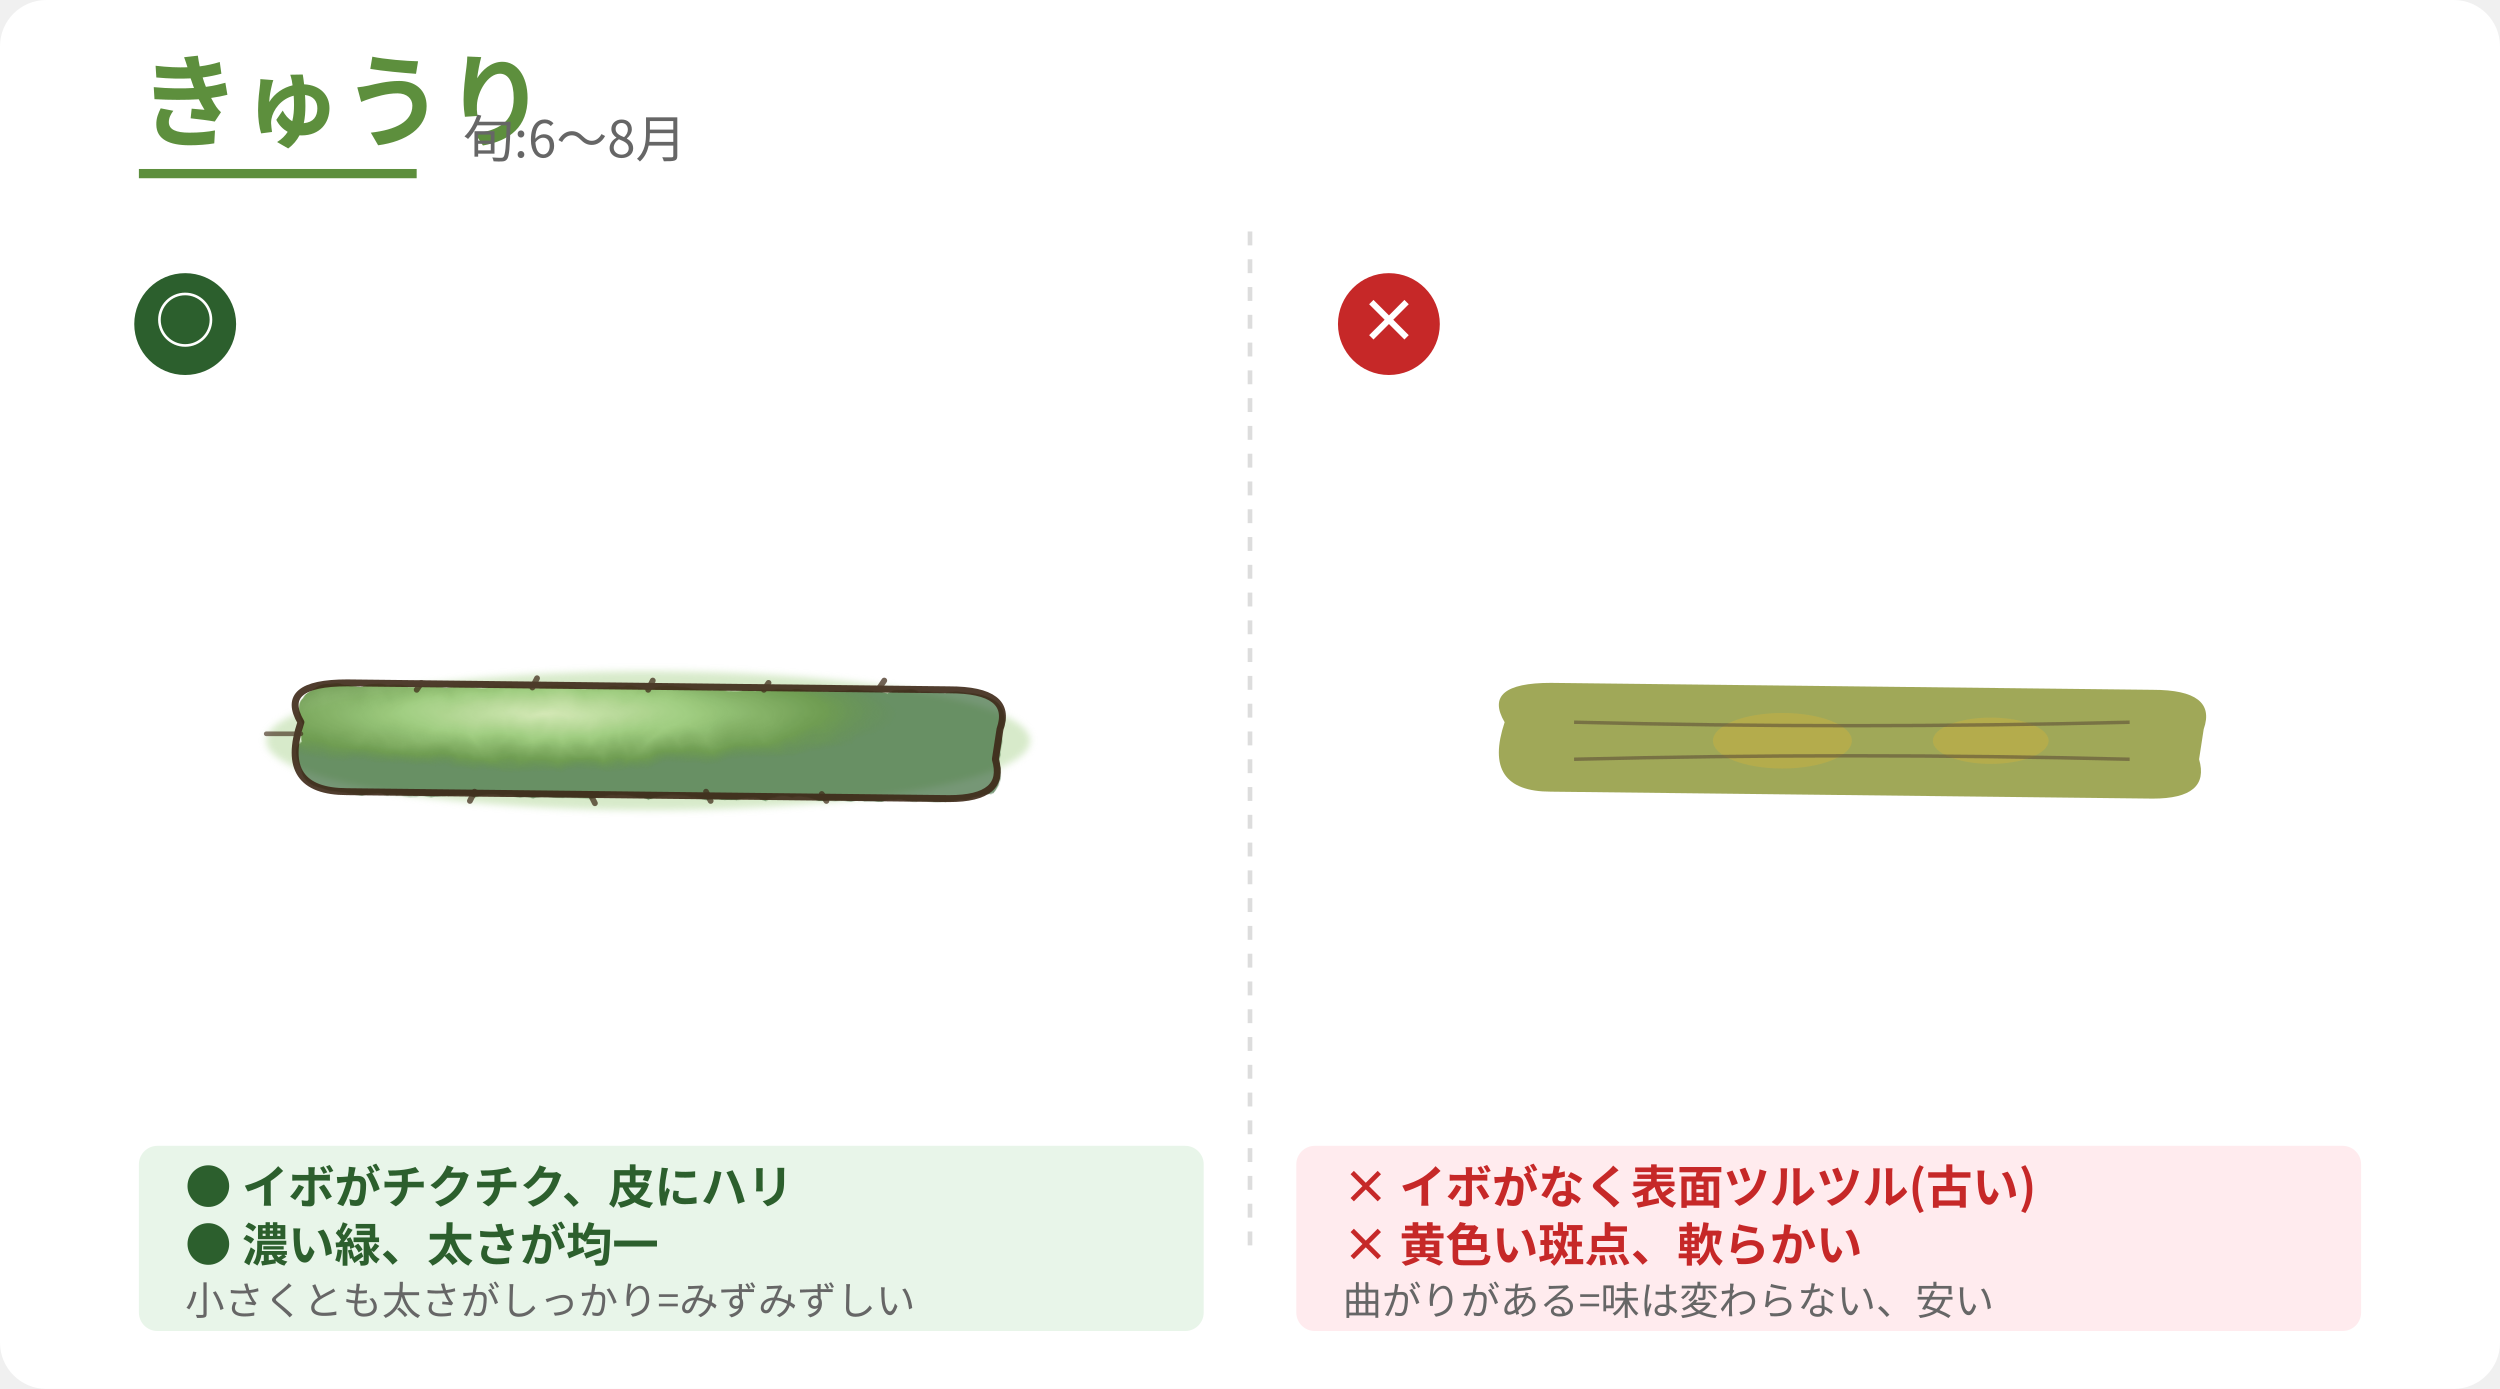
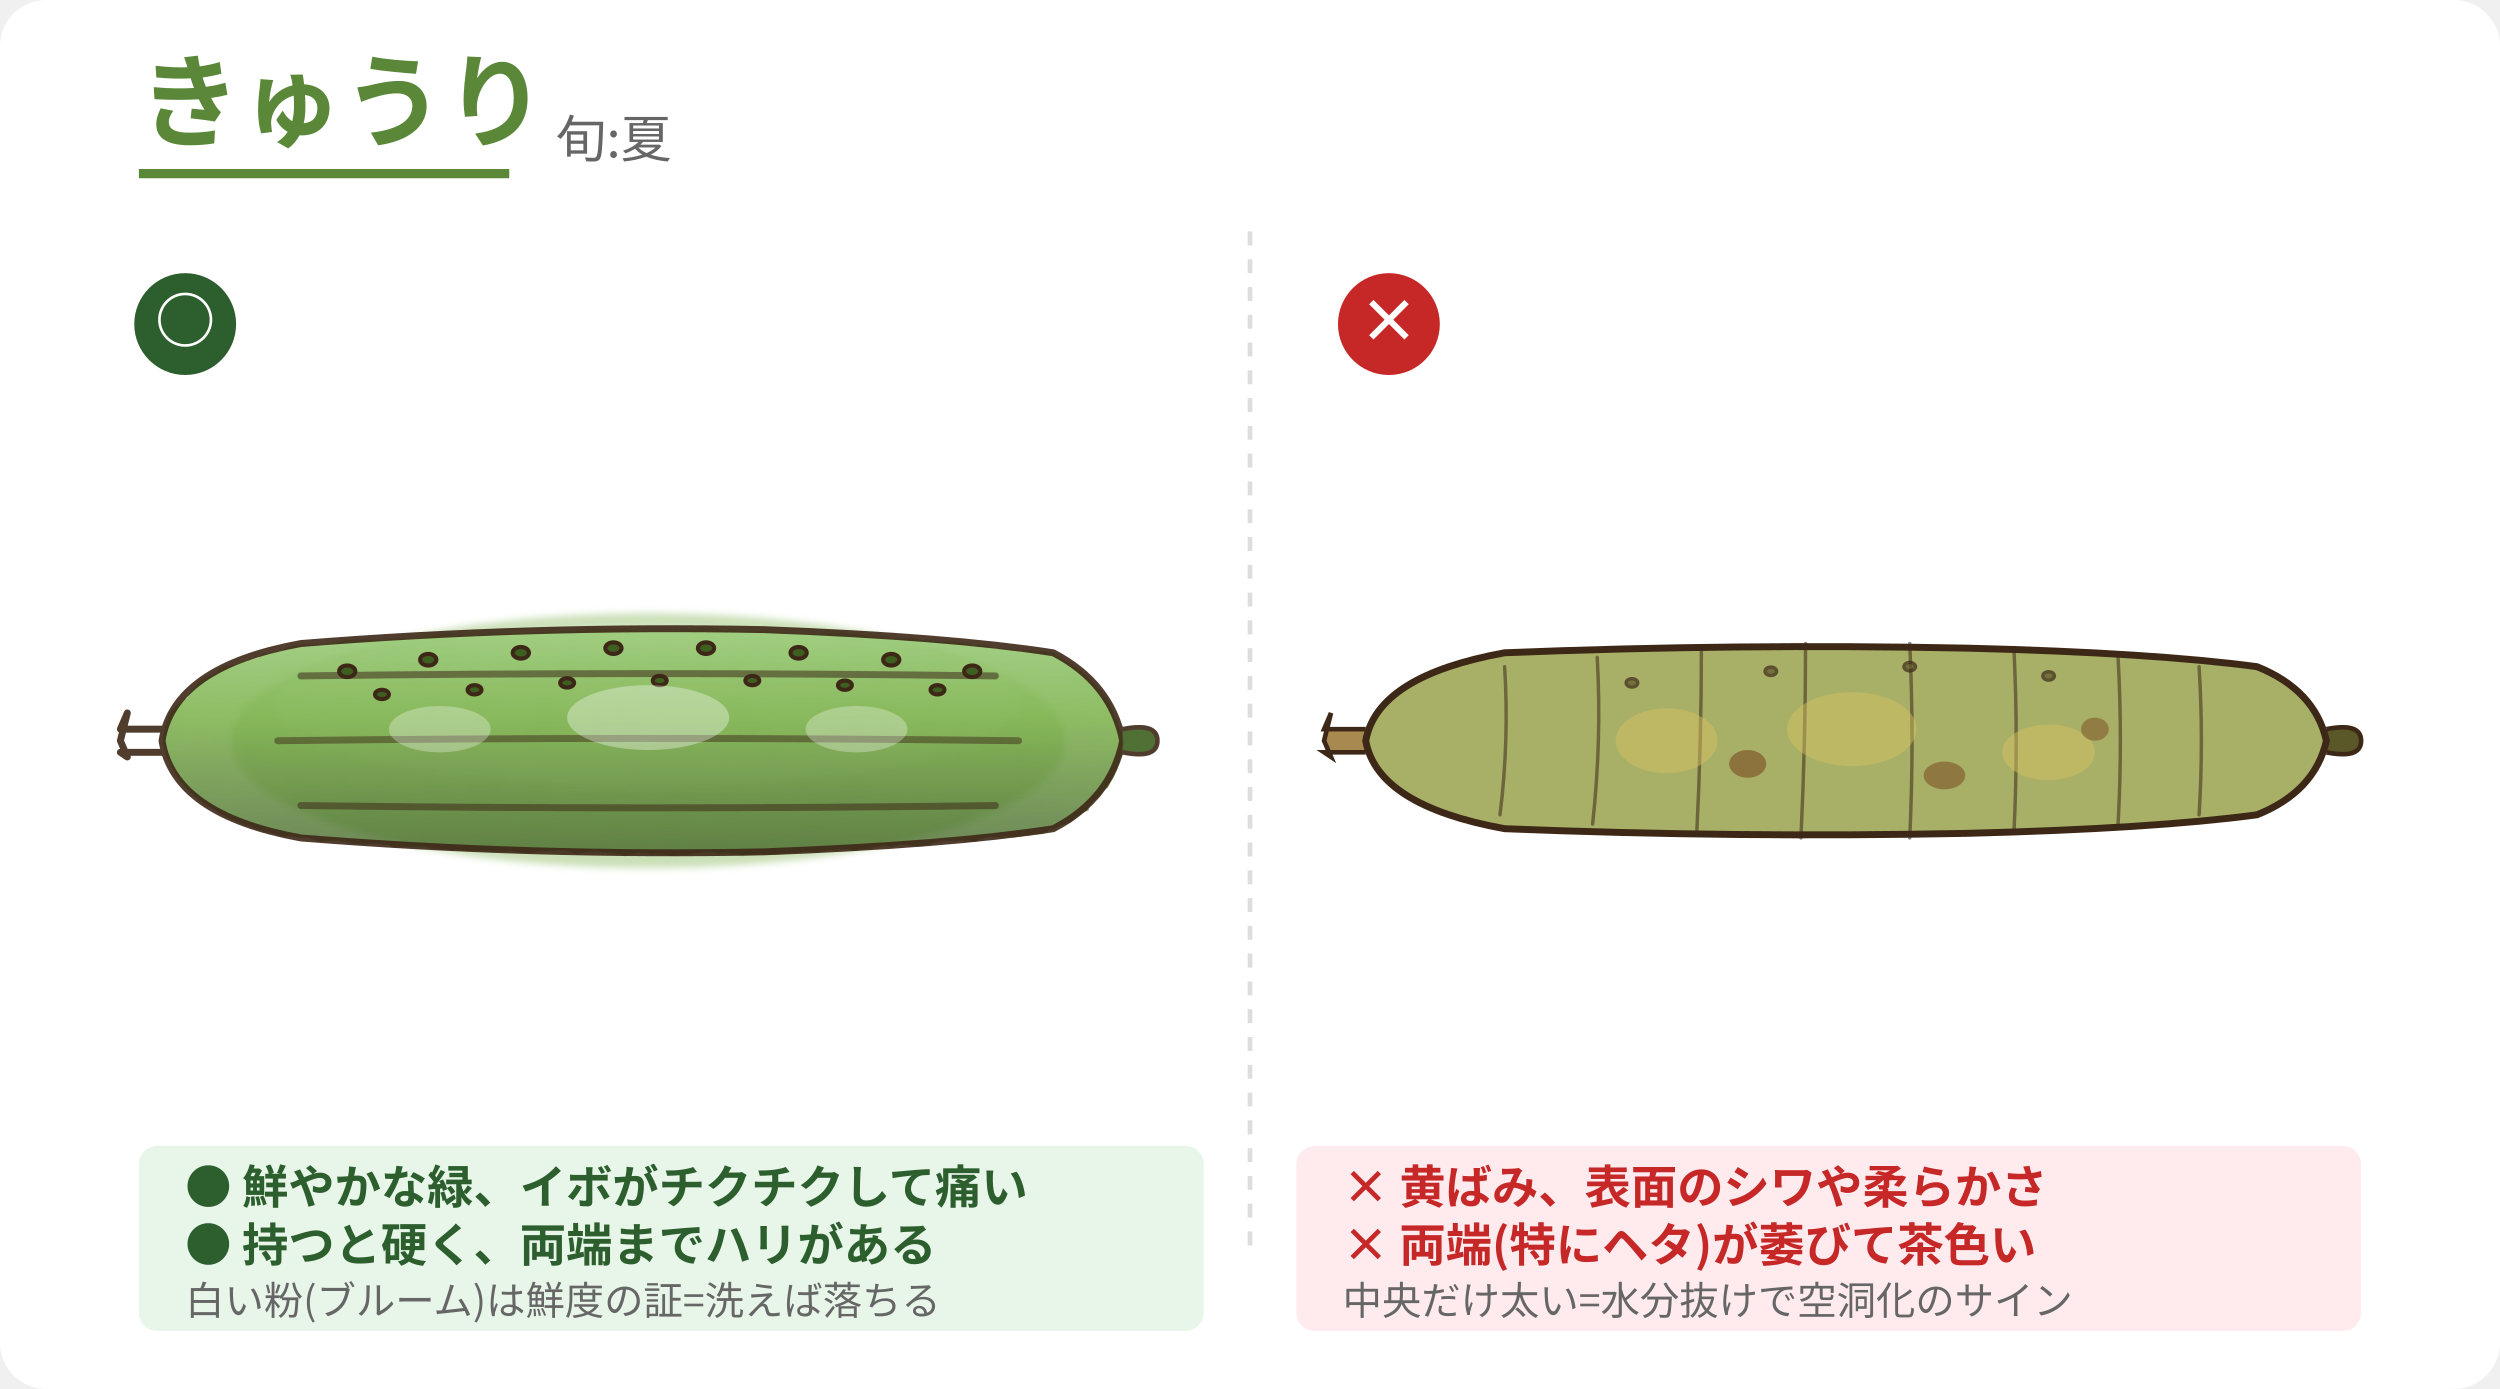
<svg xmlns="http://www.w3.org/2000/svg" viewBox="0 0 1080 600" font-family="Noto Sans CJK JP, sans-serif">
  <rect width="1080" height="600" fill="#FFFFFF" rx="20" />
-   <text x="60" y="60" font-size="44" font-weight="900" fill="#5D8F3D">きゅうり</text>
-   <line x1="60" y1="75" x2="180" y2="75" stroke="#5D8F3D" stroke-width="4" />
-   <text x="200" y="68" font-size="22" fill="#666">旬:6〜8月</text>
+   <text x="60" y="60" font-size="44" font-weight="900" fill="#5A8838">きゅうり</text>
+   <line x1="60" y1="75" x2="220" y2="75" stroke="#5A8838" stroke-width="4" />
+   <text x="240" y="68" font-size="22" fill="#666">旬:夏</text>
  <line x1="540" y1="100" x2="540" y2="540" stroke="#DDD" stroke-width="2" stroke-dasharray="6,6" />
  <g transform="translate(280, 320)">
    <circle cx="-200" cy="-180" r="22" fill="#2C5F2D" />
    <text x="-200" y="-172" font-size="26" font-weight="900" fill="white" text-anchor="middle">○</text>
    <defs>
-       <radialGradient id="wcBodyCucumber" cx="35%" cy="25%">
-         <stop offset="0%" stop-color="#D4E8B5" stop-opacity="0.95" />
-         <stop offset="40%" stop-color="#9BCB7A" stop-opacity="0.9" />
-         <stop offset="80%" stop-color="#5D8F3D" stop-opacity="0.85" />
-         <stop offset="100%" stop-color="#2C5F2D" stop-opacity="0.65" />
-       </radialGradient>
-       <radialGradient id="wcLeafCucumber" cx="50%" cy="20%">
+       <linearGradient id="wcBodyCucumber" x1="0" y1="0" x2="0" y2="1">
        <stop offset="0%" stop-color="#9BCB7A" stop-opacity="0.9" />
-         <stop offset="60%" stop-color="#5D8F3D" stop-opacity="0.7" />
-         <stop offset="100%" stop-color="#2C5F2D" stop-opacity="0.5" />
-       </radialGradient>
+         <stop offset="40%" stop-color="#7AB048" stop-opacity="0.85" />
+         <stop offset="100%" stop-color="#3D6020" stop-opacity="0.75" />
+       </linearGradient>
      <filter id="wcRoughCucumber" x="-10%" y="-10%" width="120%" height="120%">
-         <feTurbulence baseFrequency="0.04" numOctaves="3" seed="31" />
-         <feDisplacementMap in="SourceGraphic" scale="4" />
+         <feTurbulence baseFrequency="0.05" numOctaves="3" seed="17" />
+         <feDisplacementMap in="SourceGraphic" scale="3" />
      </filter>
      <filter id="wcBlurCucumber">
        <feGaussianBlur stdDeviation="1.5" />
      </filter>
    </defs>
    <g filter="url(#wcBlurCucumber)" opacity="0.4">
-       <ellipse cx="0" cy="0" rx="165" ry="30" fill="#9BCB7A" />
+       <ellipse cx="0" cy="0" rx="180" ry="55" fill="#7AB048" />
+       <ellipse cx="0" cy="-15" rx="160" ry="35" fill="#9BCB7A" />
    </g>
    <g filter="url(#wcRoughCucumber)">
-       <path d="M -150 -8 Q -160 -25 -130 -25 L 130 -22 Q 158 -22 152 -5 L 150 8 Q 155 25 130 25 L -130 22 Q -160 22 -150 -8 Z" fill="url(#wcBodyCucumber)" />
+       <path d="M -210 0                Q -205 -32 -150 -42                Q -50 -50 50 -48                Q 130 -45 175 -38                Q 200 -25 205 0                Q 200 25 175 38                Q 130 45 50 48                Q -50 50 -150 42                Q -205 32 -210 0 Z" fill="url(#wcBodyCucumber)" />
    </g>
    <g stroke="#3D2817" stroke-width="3" fill="none" stroke-linecap="round" stroke-linejoin="round" opacity="0.9">
-       <path d="M -150 -8 Q -160 -25 -130 -25 L 130 -22 Q 158 -22 152 -5 L 150 8 Q 155 25 130 25 L -130 22 Q -160 22 -150 -8 Z" />
-       <path d="M -100 -22 L -98 -25" opacity="0.8" stroke-width="2.5" />
-       <path d="M -50 -23 L -48 -27" opacity="0.8" stroke-width="2.5" />
-       <path d="M 0 -22 L 2 -26" opacity="0.8" stroke-width="2.5" />
-       <path d="M 50 -22 L 52 -25" opacity="0.8" stroke-width="2.5" />
-       <path d="M 100 -23 L 102 -26" opacity="0.8" stroke-width="2.5" />
-       <path d="M -75 22 L -77 26" opacity="0.8" stroke-width="2.5" />
-       <path d="M -25 23 L -23 27" opacity="0.8" stroke-width="2.5" />
-       <path d="M 25 22 L 27 26" opacity="0.8" stroke-width="2.5" />
-       <path d="M 75 23 L 77 26" opacity="0.8" stroke-width="2.5" />
-       <path d="M -150 -3 L -165 -3" opacity="0.7" stroke-width="2" />
+       <path d="M -210 0 Q -205 -32 -150 -42 Q -50 -50 50 -48 Q 130 -45 175 -38 Q 200 -25 205 0 Q 200 25 175 38 Q 130 45 50 48 Q -50 50 -150 42 Q -205 32 -210 0 Z" />
+       <path d="M -210 -5 L -228 -5 L -225 -12 L -228 0 L -225 7 L -228 5 L -210 5" />
+       <path d="M 205 -5 Q 220 -8 220 0 Q 220 8 205 5" fill="#3D6020" stroke="#3D2817" stroke-width="2" />
+       <path d="M -150 -28 Q 0 -30 150 -28" opacity="0.6" />
+       <path d="M -160 0 Q 0 -2 160 0" opacity="0.55" />
+       <path d="M -150 28 Q 0 30 150 28" opacity="0.6" />
+     </g>
+     <g fill="#3D6020" stroke="#3D2817" stroke-width="1.8">
+       <ellipse cx="-130" cy="-30" rx="3.5" ry="2.5" />
+       <ellipse cx="-95" cy="-35" rx="3.5" ry="2.5" />
+       <ellipse cx="-55" cy="-38" rx="3.5" ry="2.5" />
+       <ellipse cx="-15" cy="-40" rx="3.5" ry="2.5" />
+       <ellipse cx="25" cy="-40" rx="3.5" ry="2.5" />
+       <ellipse cx="65" cy="-38" rx="3.5" ry="2.5" />
+       <ellipse cx="105" cy="-35" rx="3.5" ry="2.5" />
+       <ellipse cx="140" cy="-30" rx="3.5" ry="2.5" />
+       <ellipse cx="-115" cy="-20" rx="3" ry="2" />
+       <ellipse cx="-75" cy="-22" rx="3" ry="2" />
+       <ellipse cx="-35" cy="-25" rx="3" ry="2" />
+       <ellipse cx="5" cy="-26" rx="3" ry="2" />
+       <ellipse cx="45" cy="-26" rx="3" ry="2" />
+       <ellipse cx="85" cy="-24" rx="3" ry="2" />
+       <ellipse cx="125" cy="-22" rx="3" ry="2" />
+     </g>
+     <g fill="#FFFFFF">
+       <ellipse cx="-90" cy="-5" rx="22" ry="10" opacity="0.3" />
+       <ellipse cx="0" cy="-10" rx="35" ry="14" opacity="0.35" />
+       <ellipse cx="90" cy="-5" rx="22" ry="10" opacity="0.3" />
    </g>
  </g>
  <g transform="translate(800, 320)">
    <circle cx="-200" cy="-180" r="22" fill="#C62828" />
    <text x="-200" y="-172" font-size="26" font-weight="900" fill="white" text-anchor="middle">×</text>
-     <path d="M -150 -8 Q -160 -25 -130 -25 L 130 -22 Q 158 -22 152 -5 L 150 8 Q 155 25 130 25 L -130 22 Q -160 22 -150 -8 Z" fill="#A0A858" />
-     <ellipse cx="-30" cy="0" rx="30" ry="12" fill="#C8B040" opacity="0.5" />
-     <ellipse cx="60" cy="0" rx="25" ry="10" fill="#C8B040" opacity="0.5" />
-     <path d="M -120 -8 Q 0 -5 120 -8" stroke="#5D4E37" stroke-width="1.5" fill="none" opacity="0.6" />
-     <path d="M -120 8 Q 0 5 120 8" stroke="#5D4E37" stroke-width="1.5" fill="none" opacity="0.6" />
+     <path d="M -210 0              Q -205 -28 -150 -38              Q -50 -42 50 -40              Q 130 -38 175 -32              Q 200 -22 205 0              Q 200 22 175 32              Q 130 38 50 40              Q -50 42 -150 38              Q -205 28 -210 0 Z" fill="#A8B068" />
+     <path d="M -210 -5 L -228 -5 L -225 -12 L -228 0 L -225 7 L -228 5 L -210 5" stroke="#3D2817" stroke-width="2" fill="#A88A50" />
+     <path d="M 205 -5 Q 220 -8 220 0 Q 220 8 205 5" fill="#5A5828" stroke="#3D2817" stroke-width="2" />
+     <g stroke="#3D2817" stroke-width="1.5" fill="none" stroke-linecap="round" opacity="0.55">
+       <path d="M -150 -32 Q -148 0 -152 32" />
+       <path d="M -110 -36 Q -108 0 -112 36" />
+       <path d="M -65 -40 Q -65 0 -67 40" />
+       <path d="M -20 -42 Q -20 0 -22 42" />
+       <path d="M 25 -42 Q 27 0 25 42" />
+       <path d="M 70 -40 Q 72 0 70 40" />
+       <path d="M 115 -36 Q 117 0 115 36" />
+       <path d="M 150 -32 Q 152 0 150 32" />
+     </g>
+     <ellipse cx="-80" cy="0" rx="22" ry="14" fill="#D4C060" opacity="0.5" />
+     <ellipse cx="0" cy="-5" rx="28" ry="16" fill="#D4C060" opacity="0.45" />
+     <ellipse cx="85" cy="5" rx="20" ry="12" fill="#D4C060" opacity="0.5" />
+     <ellipse cx="-45" cy="10" rx="8" ry="6" fill="#7A4A1F" opacity="0.6" />
+     <ellipse cx="40" cy="15" rx="9" ry="6" fill="#7A4A1F" opacity="0.55" />
+     <ellipse cx="105" cy="-5" rx="6" ry="5" fill="#7A4A1F" opacity="0.5" />
+     <g fill="#5A5828" stroke="#3D2817" stroke-width="1.5" opacity="0.7">
+       <ellipse cx="-95" cy="-25" rx="2.5" ry="1.8" />
+       <ellipse cx="-35" cy="-30" rx="2.5" ry="1.8" />
+       <ellipse cx="25" cy="-32" rx="2.5" ry="1.8" />
+       <ellipse cx="85" cy="-28" rx="2.5" ry="1.8" />
+     </g>
+     <path d="M -210 0 Q -205 -28 -150 -38 Q -50 -42 50 -40 Q 130 -38 175 -32 Q 200 -22 205 0 Q 200 22 175 32 Q 130 38 50 40 Q -50 42 -150 38 Q -205 28 -210 0 Z" stroke="#3D2817" stroke-width="3" fill="none" />
  </g>
  <g font-size="20" fill="#333">
    <rect x="60" y="495" width="460" height="80" rx="8" fill="#E8F5E9" />
-     <text x="80" y="520" font-weight="bold" fill="#2C5F2D">● イボがチクチク、皮にハリ</text>
-     <text x="80" y="545" font-weight="bold" fill="#2C5F2D">● 濃い緑、太さが均一</text>
-     <text x="80" y="568" fill="#666" font-size="17">小さくとも太さがしっかり=みずみずしい</text>
+     <text x="80" y="520" font-weight="bold" fill="#2C5F2D">● 鮮やかな緑、イボがチクチクして痛い</text>
+     <text x="80" y="545" font-weight="bold" fill="#2C5F2D">● 持つと硬く、両端までハリがある</text>
+     <text x="80" y="568" fill="#666" font-size="17">白い粉(ブルーム)は鮮度の証=洗えば落ちる</text>
    <rect x="560" y="495" width="460" height="80" rx="8" fill="#FFEBEE" />
-     <text x="580" y="520" font-weight="bold" fill="#C62828">× イボがなく表面ツルツル(古い)</text>
-     <text x="580" y="545" font-weight="bold" fill="#C62828">× 黄色い斑点、軟らかい</text>
-     <text x="580" y="568" fill="#666" font-size="17">曲がりがある=味は変わらない、安い</text>
+     <text x="580" y="520" font-weight="bold" fill="#C62828">× 黄ばみ、表面のシワや柔らかさ</text>
+     <text x="580" y="545" font-weight="bold" fill="#C62828">× 両端(特にヘタ)が萎びて茶色い</text>
+     <text x="580" y="568" fill="#666" font-size="17">中央だけ太い=水分抜けで空洞化のサイン</text>
  </g>
</svg>
